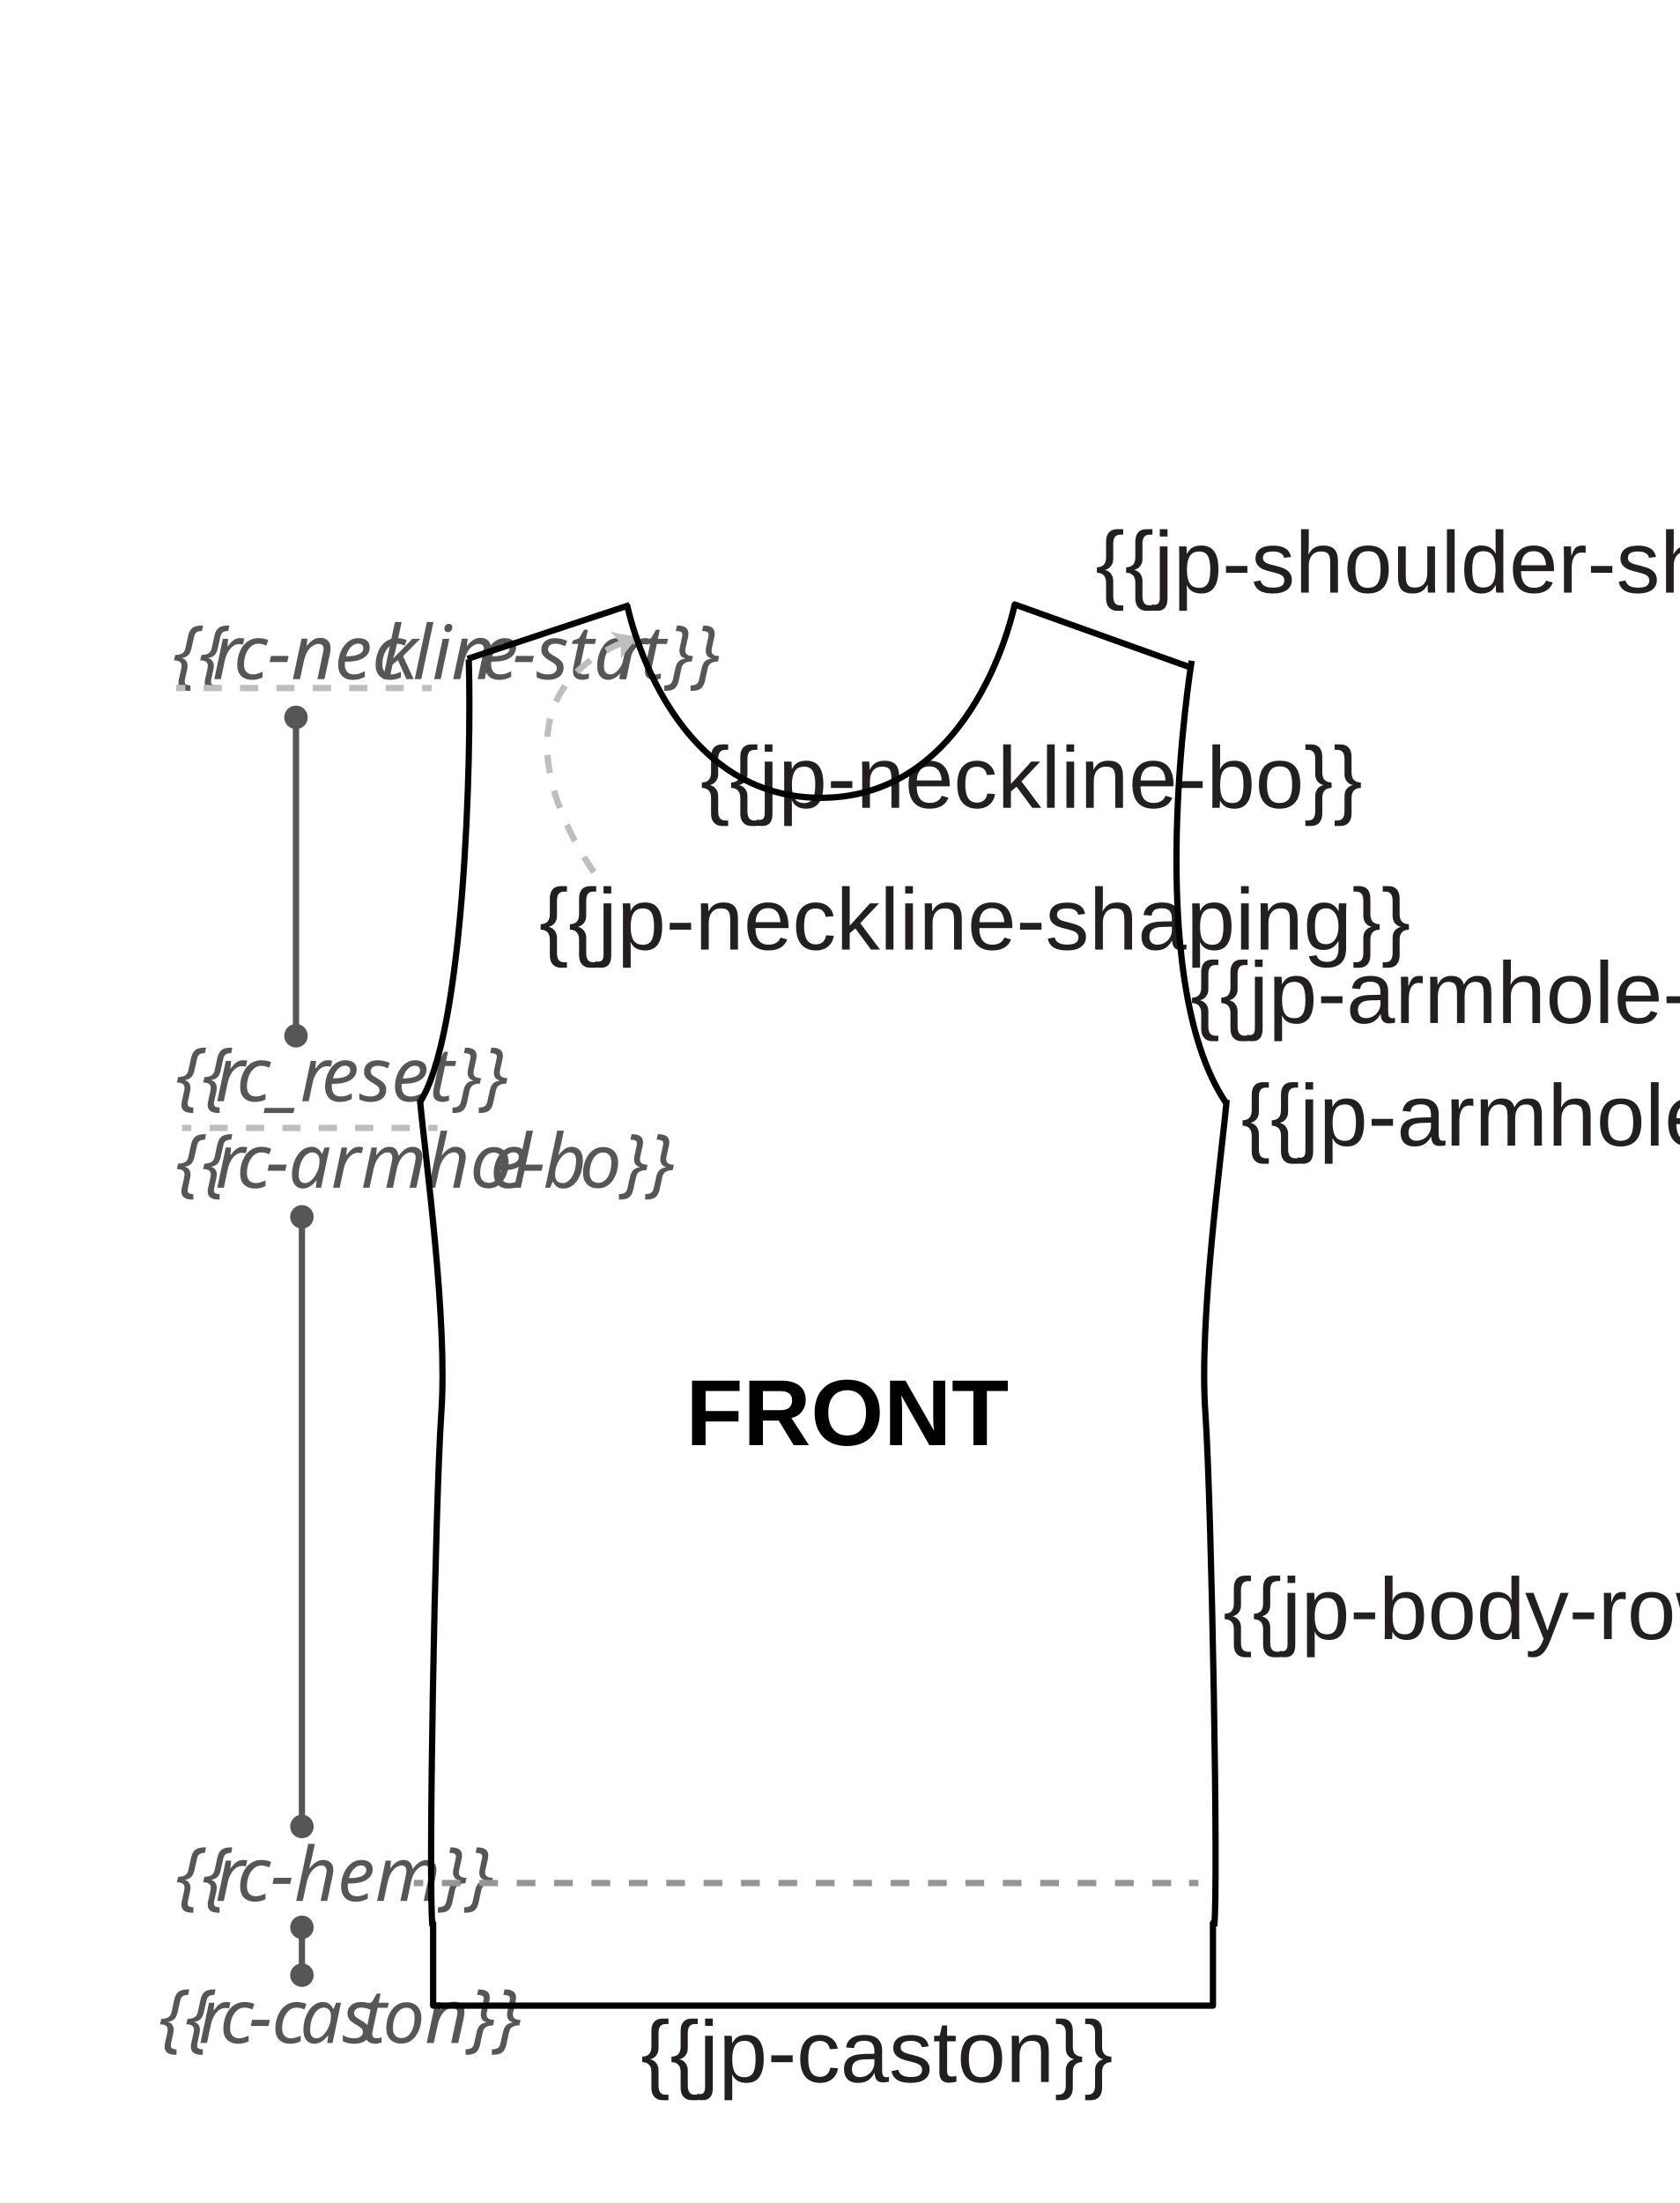
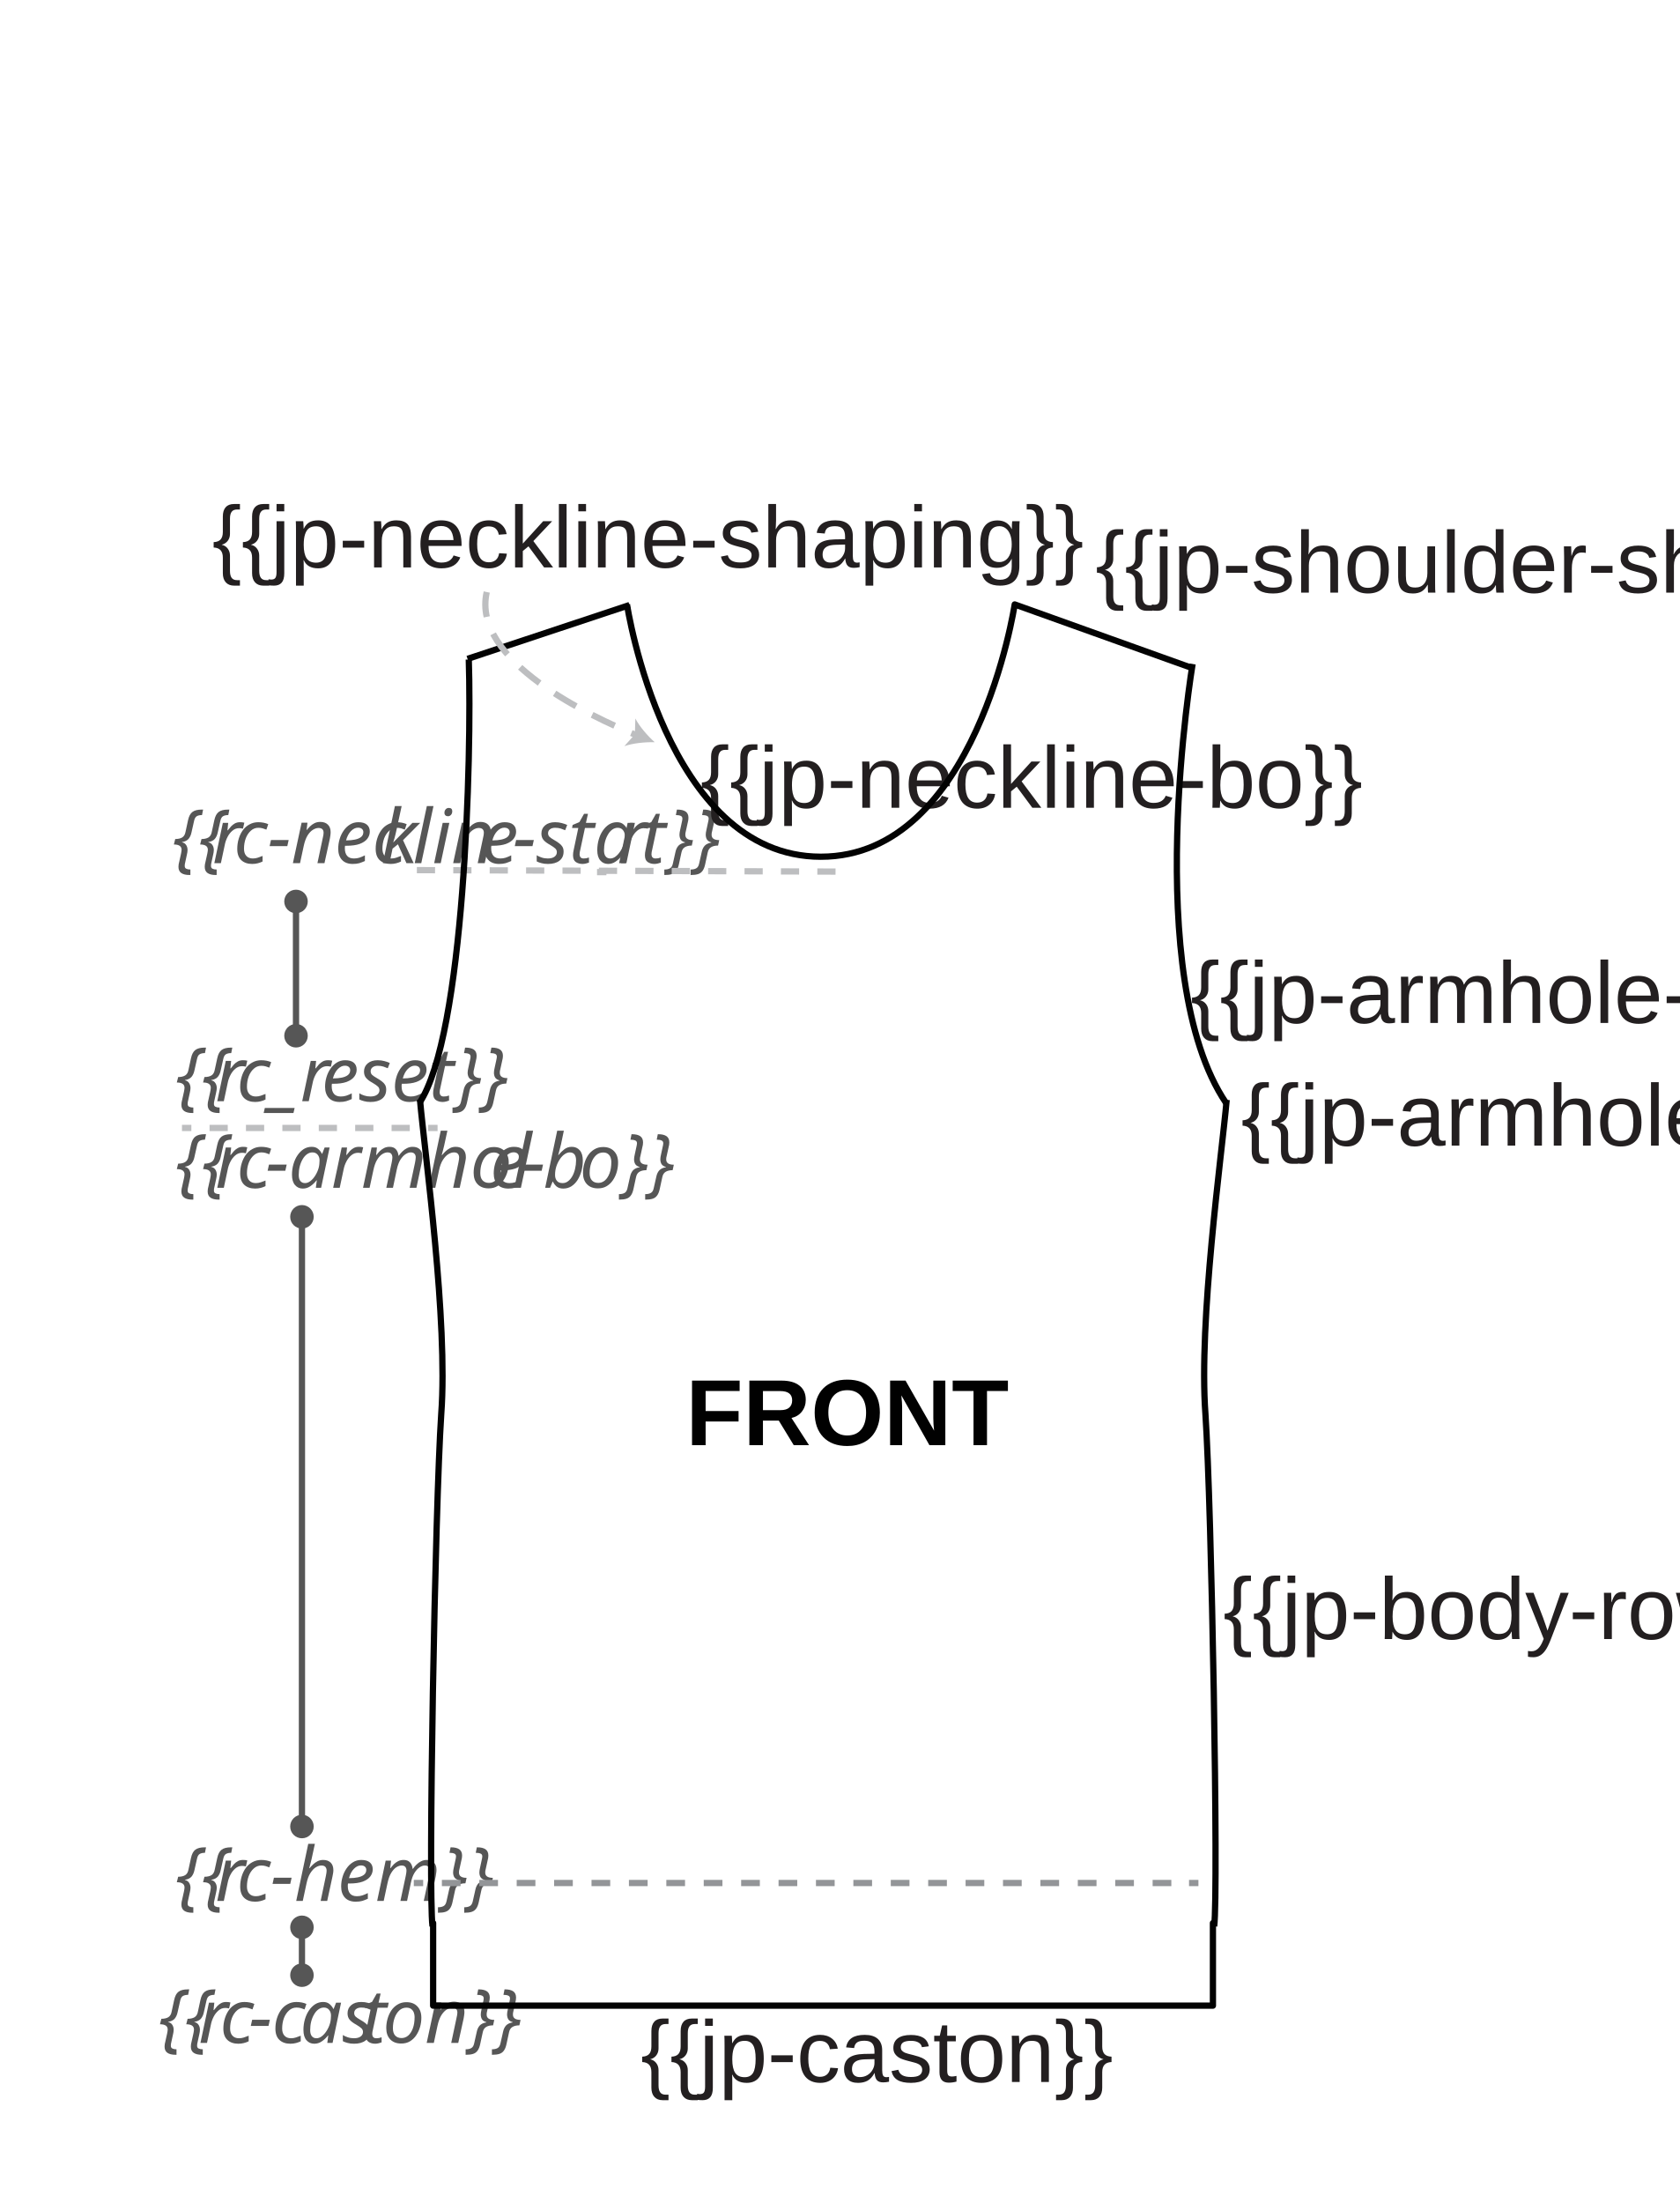
- <svg xmlns="http://www.w3.org/2000/svg" width="3.73in" height="4.89in" viewBox="0 0 268.64 352.18">
+ <svg xmlns="http://www.w3.org/2000/svg" id="Layer_1" width="268.56" height="352.08" viewBox="0 0 268.56 352.08">
  <g id="back_japanese-notation-layer">
    <g id="japanese-overlay">
-       <circle id="jp-shoulder" cx="192.59" cy="100.96" r="4.28" fill="none" />
-       <circle id="jp-cast-on" cx="72.84" cy="331.93" r="4.28" fill="none" />
-       <circle id="jp-side-shaping" cx="199.72" cy="252.56" r="4.28" fill="none" />
-       <circle id="jp-armhole" cx="202.09" cy="176.52" r="4.28" fill="none" />
-       <circle id="jp-armhole-shaping" cx="202.09" cy="152.28" r="4.28" fill="none" />
-       <circle id="jp-neckline" cx="81.67" cy="61.16" r="4.28" fill="none" />
-       <circle id="jp-neck-center" cx="134.43" cy="116.64" r="4.28" fill="none" />
-       <circle id="jp-rows-neckine" cx="43.36" cy="108.08" r="4.28" fill="none" />
-       <circle id="jp-rows-reset" cx="43.36" cy="172.24" r="4.28" fill="none" />
-       <circle id="jp-rows-armhole-start" cx="43.36" cy="185.07" r="4.28" fill="none" />
-       <circle id="jp-rows-hem" cx="43.36" cy="301.03" r="4.28" fill="none" />
-       <circle id="jp-rows-cast-on" cx="43.83" cy="321" r="4.28" fill="none" />
-     </g>
-     <text transform="translate(102.46 332.84)" fill="#231f20" font-family="ArialMT, Arial" font-size="14">
-       <tspan x="0" y="0">{{jp-caston}}</tspan>
-     </text>
-     <g isolation="isolate">
-       <text transform="translate(25.46 326.6)" fill="#565656" font-family="MyriadPro-It, 'Myriad Pro'" font-size="12" font-style="italic" isolation="isolate">
-         <tspan x="0" y="0">{{</tspan>
-       </text>
-       <text transform="translate(31.71 326.6)" fill="#565656" font-family="MyriadPro-It, 'Myriad Pro'" font-size="12" font-style="italic" isolation="isolate">
-         <tspan x="0" y="0">r</tspan>
-       </text>
-       <text transform="translate(35.14 326.6)" fill="#565656" font-family="MyriadPro-It, 'Myriad Pro'" font-size="12" font-style="italic" isolation="isolate">
+       <circle id="jp-shoulder" cx="192.53" cy="100.93" r="4.28" fill="none" />
+       <circle id="jp-cast-on" cx="72.82" cy="331.83" r="4.28" fill="none" />
+       <circle id="jp-side-shaping" cx="199.66" cy="252.49" r="4.28" fill="none" />
+       <circle id="jp-armhole" cx="202.03" cy="176.47" r="4.28" fill="none" />
+       <circle id="jp-armhole-shaping" cx="202.03" cy="152.24" r="4.28" fill="none" />
+       <circle id="jp-neckline" cx="81.65" cy="61.14" r="4.28" fill="none" />
+       <circle id="jp-neck-center" cx="134.39" cy="116.61" r="4.28" fill="none" />
+       <circle id="jp-rows-neckine" cx="43.35" cy="137.47" r="4.28" fill="none" />
+       <circle id="jp-rows-reset" cx="43.35" cy="172.19" r="4.28" fill="none" />
+       <circle id="jp-rows-armhole-start" cx="43.35" cy="185.02" r="4.28" fill="none" />
+       <circle id="jp-rows-hem" cx="43.35" cy="300.94" r="4.28" fill="none" />
+       <circle id="jp-rows-cast-on" cx="43.82" cy="320.91" r="4.28" fill="none" />
+     </g>
+     <g isolation="isolate">
+       <text transform="translate(102.43 332.74)" fill="#231f20" font-family="ArialMT, Arial" font-size="14" isolation="isolate">
+         <tspan x="0" y="0">{{jp-caston}}</tspan>
+       </text>
+     </g>
+     <g isolation="isolate">
+       <text transform="translate(25.45 326.5)" fill="#565656" font-family="MyriadPro-It, 'Myriad Pro'" font-size="12" font-style="italic" isolation="isolate">
+         <tspan x="0" y="0">{{</tspan>
+       </text>
+       <text transform="translate(31.7 326.5)" fill="#565656" font-family="MyriadPro-It, 'Myriad Pro'" font-size="12" font-style="italic" isolation="isolate">
+         <tspan x="0" y="0">r</tspan>
+       </text>
+       <text transform="translate(35.13 326.5)" fill="#565656" font-family="MyriadPro-It, 'Myriad Pro'" font-size="12" font-style="italic" isolation="isolate">
        <tspan x="0" y="0">c</tspan>
      </text>
-       <text transform="translate(39.79 326.6)" fill="#565656" font-family="MyriadPro-It, 'Myriad Pro'" font-size="12" font-style="italic" isolation="isolate" letter-spacing=".03em">
+       <text transform="translate(39.78 326.5)" fill="#565656" font-family="MyriadPro-It, 'Myriad Pro'" font-size="12" font-style="italic" isolation="isolate" letter-spacing=".03em">
        <tspan x="0" y="0">-</tspan>
      </text>
-       <text transform="translate(43.46 326.6)" fill="#565656" font-family="MyriadPro-It, 'Myriad Pro'" font-size="12" font-style="italic" isolation="isolate" letter-spacing="-.02em">
+       <text transform="translate(43.45 326.5)" fill="#565656" font-family="MyriadPro-It, 'Myriad Pro'" font-size="12" font-style="italic" isolation="isolate" letter-spacing="-.02em">
        <tspan x="0" y="0">c</tspan>
      </text>
-       <text transform="translate(47.94 326.6)" fill="#565656" font-family="MyriadPro-It, 'Myriad Pro'" font-size="12" font-style="italic" isolation="isolate">
+       <text transform="translate(47.93 326.5)" fill="#565656" font-family="MyriadPro-It, 'Myriad Pro'" font-size="12" font-style="italic" isolation="isolate">
        <tspan x="0" y="0">as</tspan>
      </text>
-       <text transform="translate(57.79 326.6)" fill="#565656" font-family="MyriadPro-It, 'Myriad Pro'" font-size="12" font-style="italic" isolation="isolate">
+       <text transform="translate(57.77 326.5)" fill="#565656" font-family="MyriadPro-It, 'Myriad Pro'" font-size="12" font-style="italic" isolation="isolate">
        <tspan x="0" y="0">t</tspan>
      </text>
-       <text transform="translate(61.19 326.6)" fill="#565656" font-family="MyriadPro-It, 'Myriad Pro'" font-size="12" font-style="italic" isolation="isolate">
+       <text transform="translate(61.17 326.5)" fill="#565656" font-family="MyriadPro-It, 'Myriad Pro'" font-size="12" font-style="italic" isolation="isolate">
        <tspan x="0" y="0">on}}</tspan>
      </text>
    </g>
    <g isolation="isolate">
-       <text transform="translate(28.15 303.89)" fill="#565656" font-family="MyriadPro-It, 'Myriad Pro'" font-size="12" font-style="italic" isolation="isolate">
-         <tspan x="0" y="0">{{</tspan>
-       </text>
-       <text transform="translate(34.4 303.89)" fill="#565656" font-family="MyriadPro-It, 'Myriad Pro'" font-size="12" font-style="italic" isolation="isolate">
-         <tspan x="0" y="0">r</tspan>
-       </text>
-       <text transform="translate(37.83 303.89)" fill="#565656" font-family="MyriadPro-It, 'Myriad Pro'" font-size="12" font-style="italic" isolation="isolate">
+       <text transform="translate(28.14 303.8)" fill="#565656" font-family="MyriadPro-It, 'Myriad Pro'" font-size="12" font-style="italic" isolation="isolate">
+         <tspan x="0" y="0">{{</tspan>
+       </text>
+       <text transform="translate(34.39 303.8)" fill="#565656" font-family="MyriadPro-It, 'Myriad Pro'" font-size="12" font-style="italic" isolation="isolate">
+         <tspan x="0" y="0">r</tspan>
+       </text>
+       <text transform="translate(37.82 303.8)" fill="#565656" font-family="MyriadPro-It, 'Myriad Pro'" font-size="12" font-style="italic" isolation="isolate">
        <tspan x="0" y="0">c-hem}}</tspan>
      </text>
    </g>
    <g isolation="isolate">
-       <text transform="translate(27.68 108.56)" fill="#565656" font-family="MyriadPro-It, 'Myriad Pro'" font-size="12" font-style="italic" isolation="isolate">
-         <tspan x="0" y="0">{{</tspan>
-       </text>
-       <text transform="translate(33.93 108.56)" fill="#565656" font-family="MyriadPro-It, 'Myriad Pro'" font-size="12" font-style="italic" isolation="isolate">
-         <tspan x="0" y="0">r</tspan>
-       </text>
-       <text transform="translate(37.36 108.56)" fill="#565656" font-family="MyriadPro-It, 'Myriad Pro'" font-size="12" font-style="italic" isolation="isolate">
+       <text transform="translate(27.67 137.95)" fill="#565656" font-family="MyriadPro-It, 'Myriad Pro'" font-size="12" font-style="italic" isolation="isolate">
+         <tspan x="0" y="0">{{</tspan>
+       </text>
+       <text transform="translate(33.92 137.95)" fill="#565656" font-family="MyriadPro-It, 'Myriad Pro'" font-size="12" font-style="italic" isolation="isolate">
+         <tspan x="0" y="0">r</tspan>
+       </text>
+       <text transform="translate(37.35 137.95)" fill="#565656" font-family="MyriadPro-It, 'Myriad Pro'" font-size="12" font-style="italic" isolation="isolate">
        <tspan x="0" y="0">c-nec</tspan>
      </text>
-       <text transform="translate(60.9 108.56)" fill="#565656" font-family="MyriadPro-It, 'Myriad Pro'" font-size="12" font-style="italic" isolation="isolate">
+       <text transform="translate(60.88 137.95)" fill="#565656" font-family="MyriadPro-It, 'Myriad Pro'" font-size="12" font-style="italic" isolation="isolate">
        <tspan x="0" y="0">k</tspan>
      </text>
-       <text transform="translate(65.99 108.56)" fill="#565656" font-family="MyriadPro-It, 'Myriad Pro'" font-size="12" font-style="italic" isolation="isolate">
+       <text transform="translate(65.97 137.95)" fill="#565656" font-family="MyriadPro-It, 'Myriad Pro'" font-size="12" font-style="italic" isolation="isolate">
        <tspan x="0" y="0">lin</tspan>
      </text>
-       <text transform="translate(76.9 108.56)" fill="#565656" font-family="MyriadPro-It, 'Myriad Pro'" font-size="12" font-style="italic" isolation="isolate" letter-spacing="0em">
+       <text transform="translate(76.88 137.95)" fill="#565656" font-family="MyriadPro-It, 'Myriad Pro'" font-size="12" font-style="italic" isolation="isolate">
        <tspan x="0" y="0">e</tspan>
      </text>
-       <text transform="translate(82 108.56)" fill="#565656" font-family="MyriadPro-It, 'Myriad Pro'" font-size="12" font-style="italic" isolation="isolate">
+       <text transform="translate(81.98 137.95)" fill="#565656" font-family="MyriadPro-It, 'Myriad Pro'" font-size="12" font-style="italic" isolation="isolate">
        <tspan x="0" y="0">-sta</tspan>
      </text>
-       <text transform="translate(98.66 108.56)" fill="#565656" font-family="MyriadPro-It, 'Myriad Pro'" font-size="12" font-style="italic" isolation="isolate" letter-spacing=".03em">
-         <tspan x="0" y="0">r</tspan>
-       </text>
-       <text transform="translate(102.44 108.56)" fill="#565656" font-family="MyriadPro-It, 'Myriad Pro'" font-size="12" font-style="italic" isolation="isolate">
+       <text transform="translate(98.63 137.95)" fill="#565656" font-family="MyriadPro-It, 'Myriad Pro'" font-size="12" font-style="italic" isolation="isolate" letter-spacing=".03em">
+         <tspan x="0" y="0">r</tspan>
+       </text>
+       <text transform="translate(102.41 137.95)" fill="#565656" font-family="MyriadPro-It, 'Myriad Pro'" font-size="12" font-style="italic" isolation="isolate">
        <tspan x="0" y="0">t}}</tspan>
      </text>
    </g>
    <g isolation="isolate">
-       <text transform="translate(28.15 189.88)" fill="#565656" font-family="MyriadPro-It, 'Myriad Pro'" font-size="12" font-style="italic" isolation="isolate">
-         <tspan x="0" y="0">{{</tspan>
-       </text>
-       <text transform="translate(34.4 189.88)" fill="#565656" font-family="MyriadPro-It, 'Myriad Pro'" font-size="12" font-style="italic" isolation="isolate">
-         <tspan x="0" y="0">r</tspan>
-       </text>
-       <text transform="translate(37.83 189.88)" fill="#565656" font-family="MyriadPro-It, 'Myriad Pro'" font-size="12" font-style="italic" isolation="isolate">
+       <text transform="translate(28.14 189.83)" fill="#565656" font-family="MyriadPro-It, 'Myriad Pro'" font-size="12" font-style="italic" isolation="isolate">
+         <tspan x="0" y="0">{{</tspan>
+       </text>
+       <text transform="translate(34.39 189.83)" fill="#565656" font-family="MyriadPro-It, 'Myriad Pro'" font-size="12" font-style="italic" isolation="isolate">
+         <tspan x="0" y="0">r</tspan>
+       </text>
+       <text transform="translate(37.82 189.83)" fill="#565656" font-family="MyriadPro-It, 'Myriad Pro'" font-size="12" font-style="italic" isolation="isolate">
        <tspan x="0" y="0">c</tspan>
      </text>
-       <text transform="translate(42.48 189.88)" fill="#565656" font-family="MyriadPro-It, 'Myriad Pro'" font-size="12" font-style="italic" isolation="isolate" letter-spacing=".02em">
+       <text transform="translate(42.47 189.83)" fill="#565656" font-family="MyriadPro-It, 'Myriad Pro'" font-size="12" font-style="italic" isolation="isolate" letter-spacing=".02em">
        <tspan x="0" y="0">-</tspan>
      </text>
-       <text transform="translate(46.11 189.88)" fill="#565656" font-family="MyriadPro-It, 'Myriad Pro'" font-size="12" font-style="italic" isolation="isolate">
+       <text transform="translate(46.1 189.83)" fill="#565656" font-family="MyriadPro-It, 'Myriad Pro'" font-size="12" font-style="italic" isolation="isolate">
        <tspan x="0" y="0">armhol</tspan>
      </text>
-       <text transform="translate(78.37 189.88)" fill="#565656" font-family="MyriadPro-It, 'Myriad Pro'" font-size="12" font-style="italic" isolation="isolate" letter-spacing="0em">
+       <text transform="translate(78.35 189.83)" fill="#565656" font-family="MyriadPro-It, 'Myriad Pro'" font-size="12" font-style="italic" isolation="isolate">
        <tspan x="0" y="0">e</tspan>
      </text>
-       <text transform="translate(83.47 189.88)" fill="#565656" font-family="MyriadPro-It, 'Myriad Pro'" font-size="12" font-style="italic" isolation="isolate">
+       <text transform="translate(83.45 189.83)" fill="#565656" font-family="MyriadPro-It, 'Myriad Pro'" font-size="12" font-style="italic" isolation="isolate">
        <tspan x="0" y="0">-</tspan>
      </text>
-       <text transform="translate(86.84 189.88)" fill="#565656" font-family="MyriadPro-It, 'Myriad Pro'" font-size="12" font-style="italic" isolation="isolate">
+       <text transform="translate(86.81 189.83)" fill="#565656" font-family="MyriadPro-It, 'Myriad Pro'" font-size="12" font-style="italic" isolation="isolate">
        <tspan x="0" y="0">b</tspan>
      </text>
-       <text transform="translate(92.65 189.88)" fill="#565656" font-family="MyriadPro-It, 'Myriad Pro'" font-size="12" font-style="italic" isolation="isolate">
+       <text transform="translate(92.62 189.83)" fill="#565656" font-family="MyriadPro-It, 'Myriad Pro'" font-size="12" font-style="italic" isolation="isolate">
        <tspan x="0" y="0">o}}</tspan>
      </text>
    </g>
    <g isolation="isolate">
-       <text transform="translate(28.15 176.04)" fill="#565656" font-family="MyriadPro-It, 'Myriad Pro'" font-size="12" font-style="italic" isolation="isolate">
-         <tspan x="0" y="0">{{</tspan>
-       </text>
-       <text transform="translate(34.4 176.04)" fill="#565656" font-family="MyriadPro-It, 'Myriad Pro'" font-size="12" font-style="italic" isolation="isolate">
-         <tspan x="0" y="0">r</tspan>
-       </text>
-       <text transform="translate(37.83 176.04)" fill="#565656" font-family="MyriadPro-It, 'Myriad Pro'" font-size="12" font-style="italic" isolation="isolate">
+       <text transform="translate(28.14 175.99)" fill="#565656" font-family="MyriadPro-It, 'Myriad Pro'" font-size="12" font-style="italic" isolation="isolate">
+         <tspan x="0" y="0">{{</tspan>
+       </text>
+       <text transform="translate(34.39 175.99)" fill="#565656" font-family="MyriadPro-It, 'Myriad Pro'" font-size="12" font-style="italic" isolation="isolate">
+         <tspan x="0" y="0">r</tspan>
+       </text>
+       <text transform="translate(37.82 175.99)" fill="#565656" font-family="MyriadPro-It, 'Myriad Pro'" font-size="12" font-style="italic" isolation="isolate">
        <tspan x="0" y="0">c_</tspan>
      </text>
-       <text transform="translate(47.98 176.04)" fill="#565656" font-family="MyriadPro-It, 'Myriad Pro'" font-size="12" font-style="italic" isolation="isolate">
-         <tspan x="0" y="0">r</tspan>
-       </text>
-       <text transform="translate(51.41 176.04)" fill="#565656" font-family="MyriadPro-It, 'Myriad Pro'" font-size="12" font-style="italic" isolation="isolate">
+       <text transform="translate(47.97 175.99)" fill="#565656" font-family="MyriadPro-It, 'Myriad Pro'" font-size="12" font-style="italic" isolation="isolate">
+         <tspan x="0" y="0">r</tspan>
+       </text>
+       <text transform="translate(51.39 175.99)" fill="#565656" font-family="MyriadPro-It, 'Myriad Pro'" font-size="12" font-style="italic" isolation="isolate">
        <tspan x="0" y="0">eset}}</tspan>
      </text>
    </g>
-     <text transform="translate(190.38 163.54)" fill="#231f20" font-family="ArialMT, Arial" font-size="14">
-       <tspan x="0" y="0">{{jp-armhole-shaping}}</tspan>
-     </text>
-     <text transform="translate(86.22 151.8)" fill="#231f20" font-family="ArialMT, Arial" font-size="14">
-       <tspan x="0" y="0">{{jp-neckline-shaping}}</tspan>
-     </text>
-     <line x1="66.17" y1="301.03" x2="67.67" y2="301.03" fill="none" stroke="#939598" stroke-miterlimit="10" />
-     <line x1="70.66" y1="301.03" x2="188.64" y2="301.03" fill="none" stroke="#939598" stroke-dasharray="2.99 2.99" stroke-miterlimit="10" />
-     <line x1="190.14" y1="301.03" x2="191.64" y2="301.03" fill="none" stroke="#939598" stroke-miterlimit="10" />
-     <line x1="29.1" y1="180.32" x2="30.6" y2="180.32" fill="none" stroke="#bdbec0" stroke-miterlimit="10" />
-     <line x1="33.51" y1="180.32" x2="67.02" y2="180.32" fill="none" stroke="#bdbec0" stroke-dasharray="2.91 2.91" stroke-miterlimit="10" />
-     <line x1="68.47" y1="180.32" x2="69.97" y2="180.32" fill="none" stroke="#bdbec0" stroke-miterlimit="10" />
-     <line x1="28.15" y1="109.99" x2="29.65" y2="109.99" fill="none" stroke="#bdbec0" stroke-miterlimit="10" />
-     <line x1="32.56" y1="109.99" x2="66.07" y2="109.99" fill="none" stroke="#bdbec0" stroke-dasharray="2.91 2.91" stroke-miterlimit="10" />
-     <line x1="67.52" y1="109.99" x2="69.02" y2="109.99" fill="none" stroke="#bdbec0" stroke-miterlimit="10" />
-     <line x1="47.33" y1="114.59" x2="47.33" y2="165.67" fill="none" stroke="#565656" />
-     <circle cx="47.33" cy="114.68" r="1.88" fill="#565656" />
-     <path d="M45.45,165.58c0,1.04.84,1.88,1.88,1.88s1.88-.84,1.88-1.88-.84-1.88-1.88-1.88-1.88.84-1.88,1.88Z" fill="#565656" />
-     <line x1="48.28" y1="194.43" x2="48.28" y2="292.09" fill="none" stroke="#565656" />
-     <circle cx="48.28" cy="194.53" r="1.88" fill="#565656" />
-     <circle cx="48.28" cy="291.99" r="1.88" fill="#565656" />
-     <line x1="48.28" y1="308.02" x2="48.28" y2="315.85" fill="none" stroke="#565656" />
-     <path d="M46.4,308.11c0-1.04.84-1.88,1.88-1.88s1.88.84,1.88,1.88-.84,1.88-1.88,1.88-1.88-.84-1.88-1.88Z" fill="#565656" />
-     <circle cx="48.28" cy="315.76" r="1.88" fill="#565656" />
-     <text transform="translate(198.46 183.14)" fill="#231f20" font-family="ArialMT, Arial" font-size="14">
-       <tspan x="0" y="0">{{jp-armhole-bo}}</tspan>
-     </text>
-     <text transform="translate(195.6 262.03)" fill="#231f20" font-family="ArialMT, Arial" font-size="14">
-       <tspan x="0" y="0">{{jp-body-rows}}</tspan>
-     </text>
-     <text transform="translate(175.17 94.74)" fill="#231f20" font-family="ArialMT, Arial" font-size="14">
-       <tspan x="0" y="0">{{jp-shoulder-shaping}}</tspan>
-     </text>
-     <text transform="translate(112 129.14)" fill="#231f20" font-family="ArialMT, Arial" font-size="14">
-       <tspan x="0" y="0">{{jp-neckline-bo}}</tspan>
-     </text>
-     <path d="M94.97,139.42s-19.57-26.54,4.65-36.73" fill="none" stroke="#bdbec0" stroke-dasharray="2.91 2.91" stroke-miterlimit="10" />
-     <path d="M102.46,101.64c-1.14,1-2.47,2.47-3.15,3.74l-.04-2.53-1.65-1.92c1.36.5,3.33.71,4.84.7Z" fill="#bdbec0" />
+     <g isolation="isolate">
+       <text transform="translate(190.32 163.49)" fill="#231f20" font-family="ArialMT, Arial" font-size="14" isolation="isolate">
+         <tspan x="0" y="0">{{jp-armhole-shaping}}</tspan>
+       </text>
+     </g>
+     <g isolation="isolate">
+       <text transform="translate(33.92 90.69)" fill="#231f20" font-family="ArialMT, Arial" font-size="14" isolation="isolate">
+         <tspan x="0" y="0">{{jp-neckline-shaping}}</tspan>
+       </text>
+     </g>
+     <line x1="66.15" y1="300.94" x2="67.65" y2="300.94" fill="none" stroke="#939598" stroke-miterlimit="10" stroke-width="1" />
+     <line x1="70.64" y1="300.94" x2="188.58" y2="300.94" fill="none" stroke="#939598" stroke-dasharray="2.99 2.99" stroke-miterlimit="10" stroke-width="1" />
+     <line x1="190.08" y1="300.94" x2="191.58" y2="300.94" fill="none" stroke="#939598" stroke-miterlimit="10" stroke-width="1" />
+     <line x1="29.09" y1="180.27" x2="30.59" y2="180.27" fill="none" stroke="#bdbec0" stroke-miterlimit="10" stroke-width="1" />
+     <line x1="33.5" y1="180.27" x2="67" y2="180.27" fill="none" stroke="#bdbec0" stroke-dasharray="2.91 2.91" stroke-miterlimit="10" stroke-width="1" />
+     <line x1="68.45" y1="180.27" x2="69.95" y2="180.27" fill="none" stroke="#bdbec0" stroke-miterlimit="10" stroke-width="1" />
+     <line x1="66.64" y1="139.06" x2="134.37" y2="139.3" fill="none" stroke="#bdbec0" stroke-dasharray="2.91 2.91" stroke-miterlimit="10" stroke-width="1" />
+     <line x1="95.44" y1="139.38" x2="96.94" y2="139.38" fill="none" stroke="#bdbec0" stroke-miterlimit="10" stroke-width="1" />
+     <line x1="47.32" y1="143.98" x2="47.32" y2="165.62" fill="none" stroke="#565656" stroke-miterlimit="4" stroke-width="1" />
+     <circle cx="47.32" cy="144.07" r="1.88" fill="#565656" />
+     <path d="M45.44,165.53c0,1.04.84,1.88,1.88,1.88s1.88-.84,1.88-1.88-.84-1.88-1.88-1.88-1.88.84-1.88,1.88Z" fill="#565656" />
+     <line x1="48.27" y1="194.37" x2="48.27" y2="292.01" fill="none" stroke="#565656" stroke-miterlimit="4" stroke-width="1" />
+     <circle cx="48.27" cy="194.47" r="1.88" fill="#565656" />
+     <circle cx="48.27" cy="291.91" r="1.88" fill="#565656" />
+     <line x1="48.27" y1="307.93" x2="48.27" y2="315.76" fill="none" stroke="#565656" stroke-miterlimit="4" stroke-width="1" />
+     <path d="M46.39,308.02c0-1.04.84-1.88,1.88-1.88s1.88.84,1.88,1.88-.84,1.88-1.88,1.88-1.88-.84-1.88-1.88Z" fill="#565656" />
+     <circle cx="48.27" cy="315.67" r="1.88" fill="#565656" />
+     <g isolation="isolate">
+       <text transform="translate(198.4 183.09)" fill="#231f20" font-family="ArialMT, Arial" font-size="14" isolation="isolate">
+         <tspan x="0" y="0">{{jp-armhole-bo}}</tspan>
+       </text>
+     </g>
+     <g isolation="isolate">
+       <text transform="translate(195.54 261.95)" fill="#231f20" font-family="ArialMT, Arial" font-size="14" isolation="isolate">
+         <tspan x="0" y="0">{{jp-body-rows}}</tspan>
+       </text>
+     </g>
+     <g isolation="isolate">
+       <text transform="translate(175.12 94.71)" fill="#231f20" font-family="ArialMT, Arial" font-size="14" isolation="isolate">
+         <tspan x="0" y="0">{{jp-shoulder-shaping}}</tspan>
+       </text>
+     </g>
+     <g isolation="isolate">
+       <text transform="translate(111.97 129.1)" fill="#231f20" font-family="ArialMT, Arial" font-size="14" isolation="isolate">
+         <tspan x="0" y="0">{{jp-neckline-bo}}</tspan>
+       </text>
+     </g>
  </g>
  <g id="round_body_only">
    <g id="back">
-       <polyline points="69.26 307.43 69.26 320.63 193.96 320.63 193.96 307.43" fill="none" stroke="#020202" stroke-linecap="round" stroke-linejoin="round" />
-       <path d="M67.16,175.83c.8,8.9,4.5,35.3,3.4,50.2-1,14.9-2.1,76.3-1.4,81.9" fill="none" stroke="#020202" />
-       <path d="M196.16,175.83c-.8,8.9-4.5,35.3-3.4,50.2,1,14.9,2.1,76.3,1.4,81.9" fill="none" stroke="#020202" />
-       <path d="M74.96,105.43c.5,15.6-.7,60.2-7.9,70.9" fill="none" stroke="#020202" stroke-linejoin="round" />
-       <path d="M190.56,105.63s-8.2,50.4,5.5,70.7" fill="none" stroke="#020202" stroke-linejoin="round" />
-       <path d="M100.26,96.63s6.1,30.91,31,30.91,31-30.91,31-30.91l28.2,10.1" fill="none" stroke="#020202" stroke-linejoin="round" />
-     </g>
-     <line x1="74.76" y1="105.33" x2="100.66" y2="96.73" fill="none" stroke="#020202" stroke-linejoin="round" />
+       <polyline points="69.24 307.34 69.24 320.54 193.9 320.54 193.9 307.34" fill="none" stroke="#020202" stroke-linecap="round" stroke-linejoin="round" stroke-width="1" />
+       <path d="M67.14,175.78c.8,8.9,4.5,35.29,3.4,50.19-1,14.9-2.1,76.28-1.4,81.88" fill="none" stroke="#020202" stroke-miterlimit="4" stroke-width="1" />
+       <path d="M196.1,175.78c-.8,8.9-4.5,35.29-3.4,50.19,1,14.9,2.1,76.28,1.4,81.88" fill="none" stroke="#020202" stroke-miterlimit="4" stroke-width="1" />
+       <path d="M74.94,105.4c.5,15.6-.7,60.18-7.9,70.88" fill="none" stroke="#020202" stroke-linejoin="round" stroke-width="1" />
+       <path d="M190.65,106.12s-8.35,49.87,5.35,70.16" fill="none" stroke="#020202" stroke-linejoin="round" stroke-width="1" />
+       <path d="M100.23,96.6s6.1,40.32,30.99,40.32,30.99-40.32,30.99-40.32l28.19,10.1" fill="none" stroke="#020202" stroke-linejoin="round" stroke-width="1" />
+     </g>
+     <line x1="74.74" y1="105.3" x2="100.63" y2="96.7" fill="none" stroke="#020202" stroke-linejoin="round" stroke-width="1" />
    <g isolation="isolate">
      <g isolation="isolate">
        <g isolation="isolate">
          <g isolation="isolate">
            <g isolation="isolate">
              <g isolation="isolate">
                <g isolation="isolate">
-                   <text transform="translate(109.66 231.03)" fill="#010101" font-family="Arial-BoldMT, Arial" font-size="15" font-weight="700" isolation="isolate">
-                     <tspan x="0" y="0">FRONT</tspan>
-                   </text>
+                   <g isolation="isolate">
+                     <text transform="translate(109.63 230.96)" fill="#010101" font-family="Arial-BoldMT, Arial" font-size="15" font-weight="700" isolation="isolate">
+                       <tspan x="0" y="0">FRONT</tspan>
+                     </text>
+                   </g>
                </g>
              </g>
            </g>
          </g>
        </g>
      </g>
    </g>
  </g>
+   <path d="M77.81,94.62c-2.5,10.97,16.66,19.91,24.04,22.92" fill="none" stroke="#bdbec0" stroke-dasharray="4 2.91" stroke-miterlimit="10" stroke-width="1" />
+   <path d="M104.66,118.62c-1.51-.04-3.48.15-4.85.63l1.68-1.89.08-2.53c.66,1.29,1.97,2.78,3.09,3.79Z" fill="#bdbec0" />
</svg>
